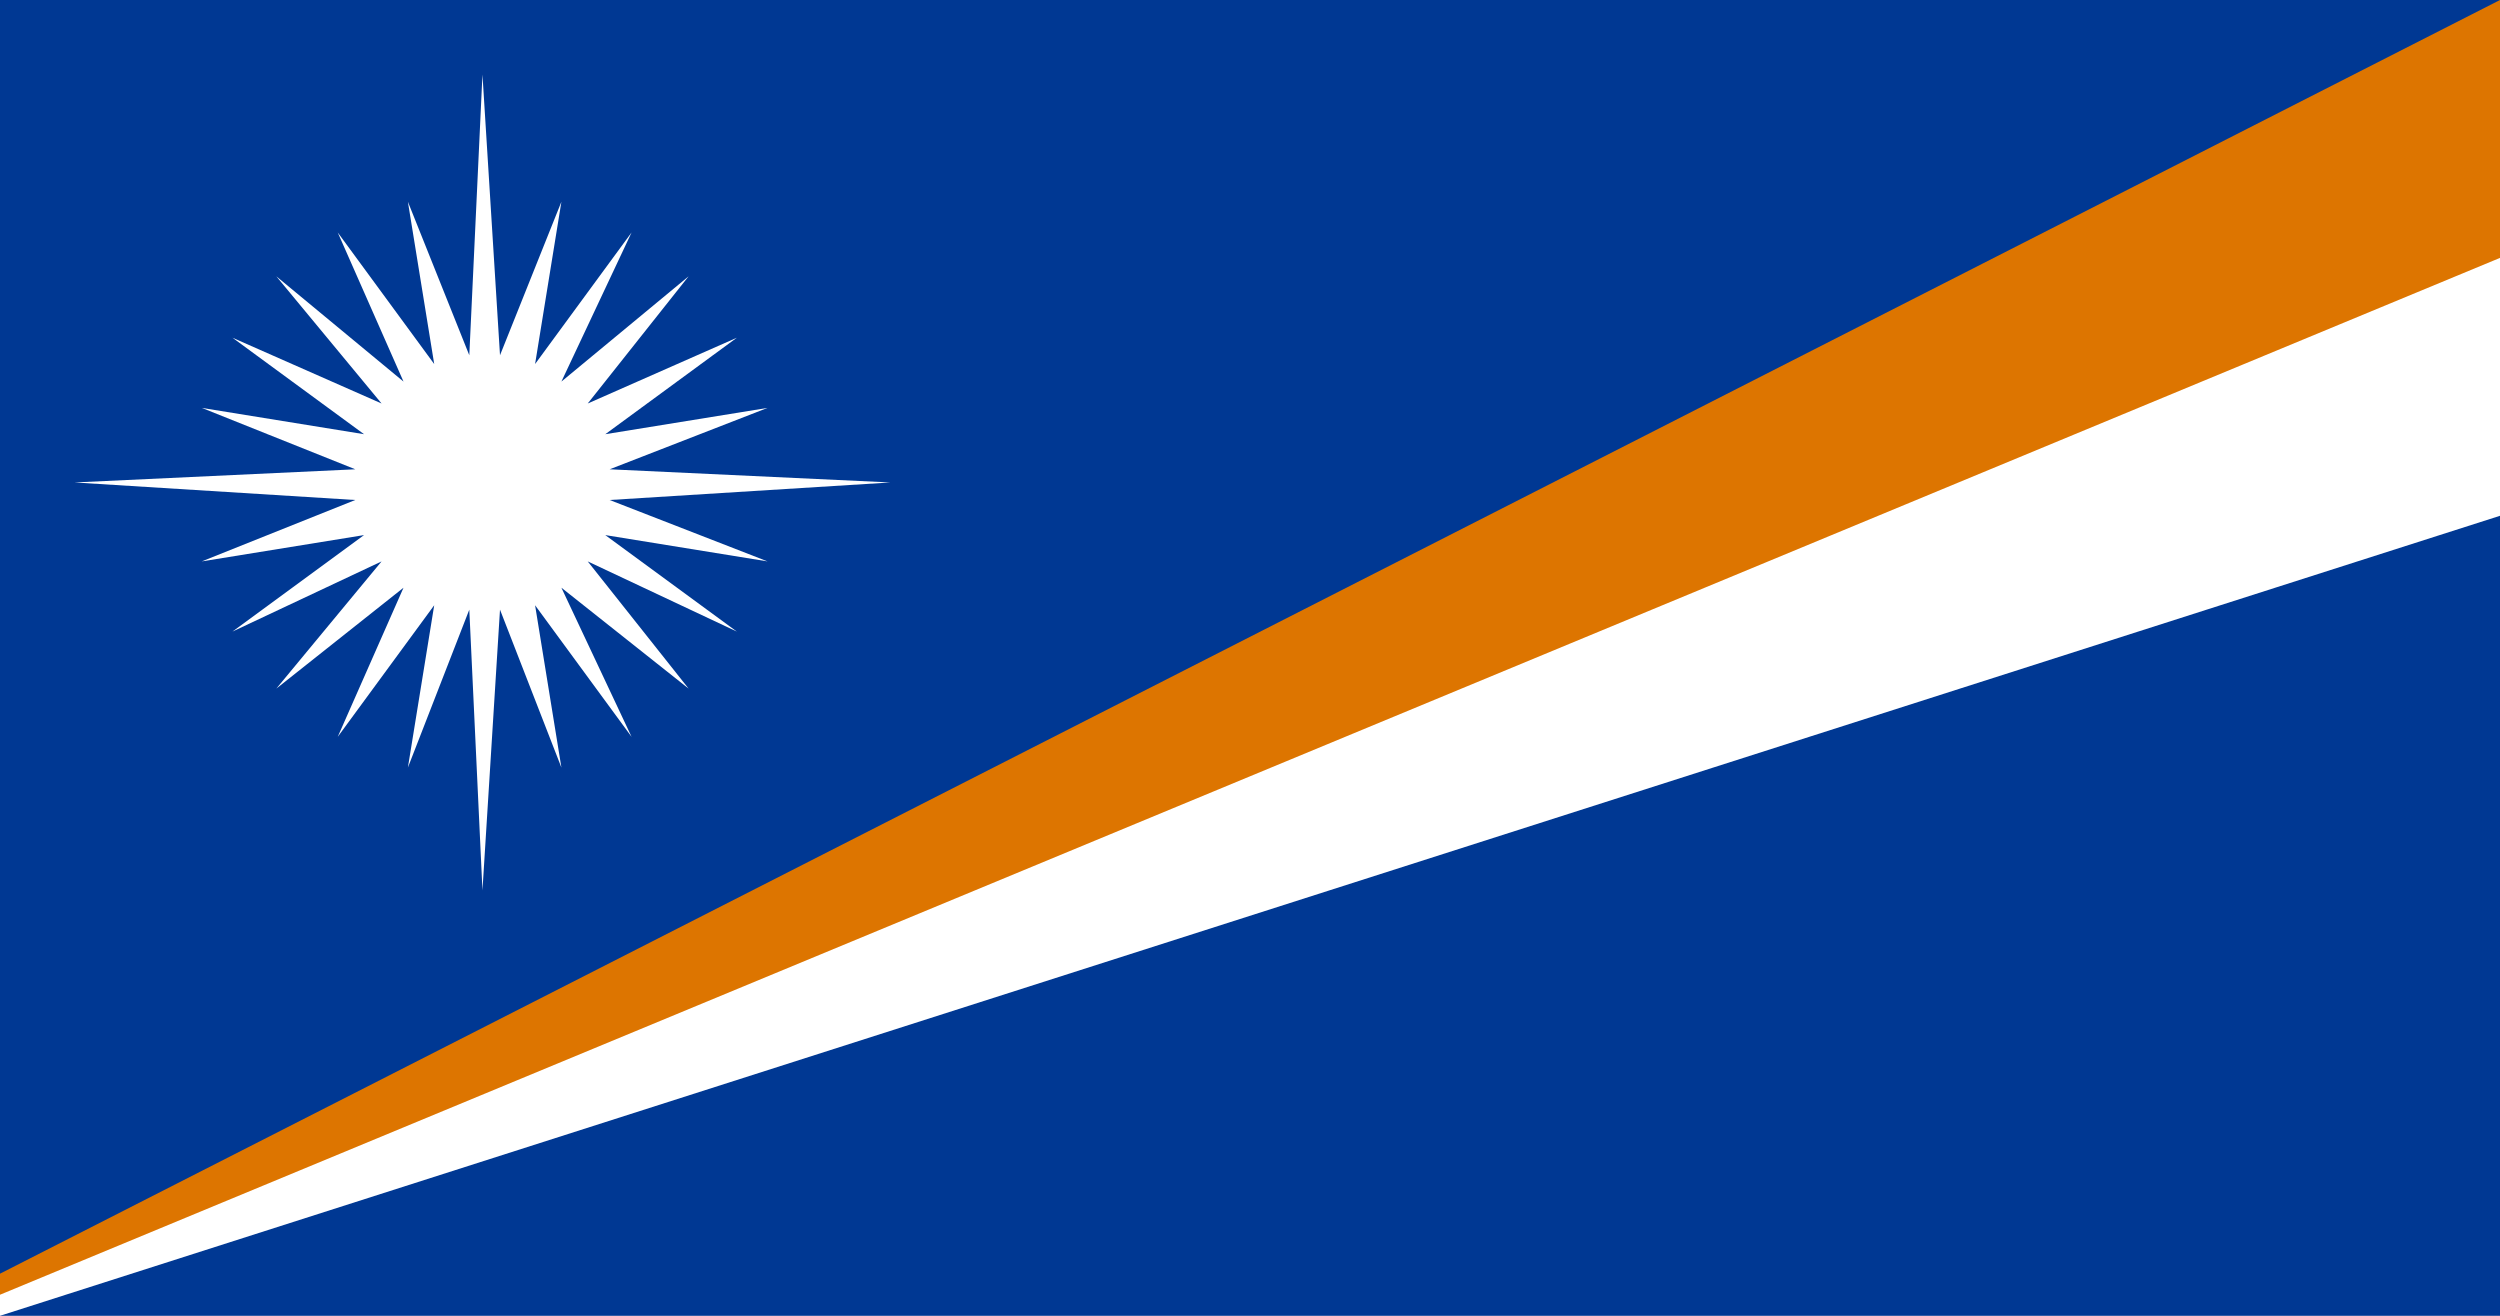
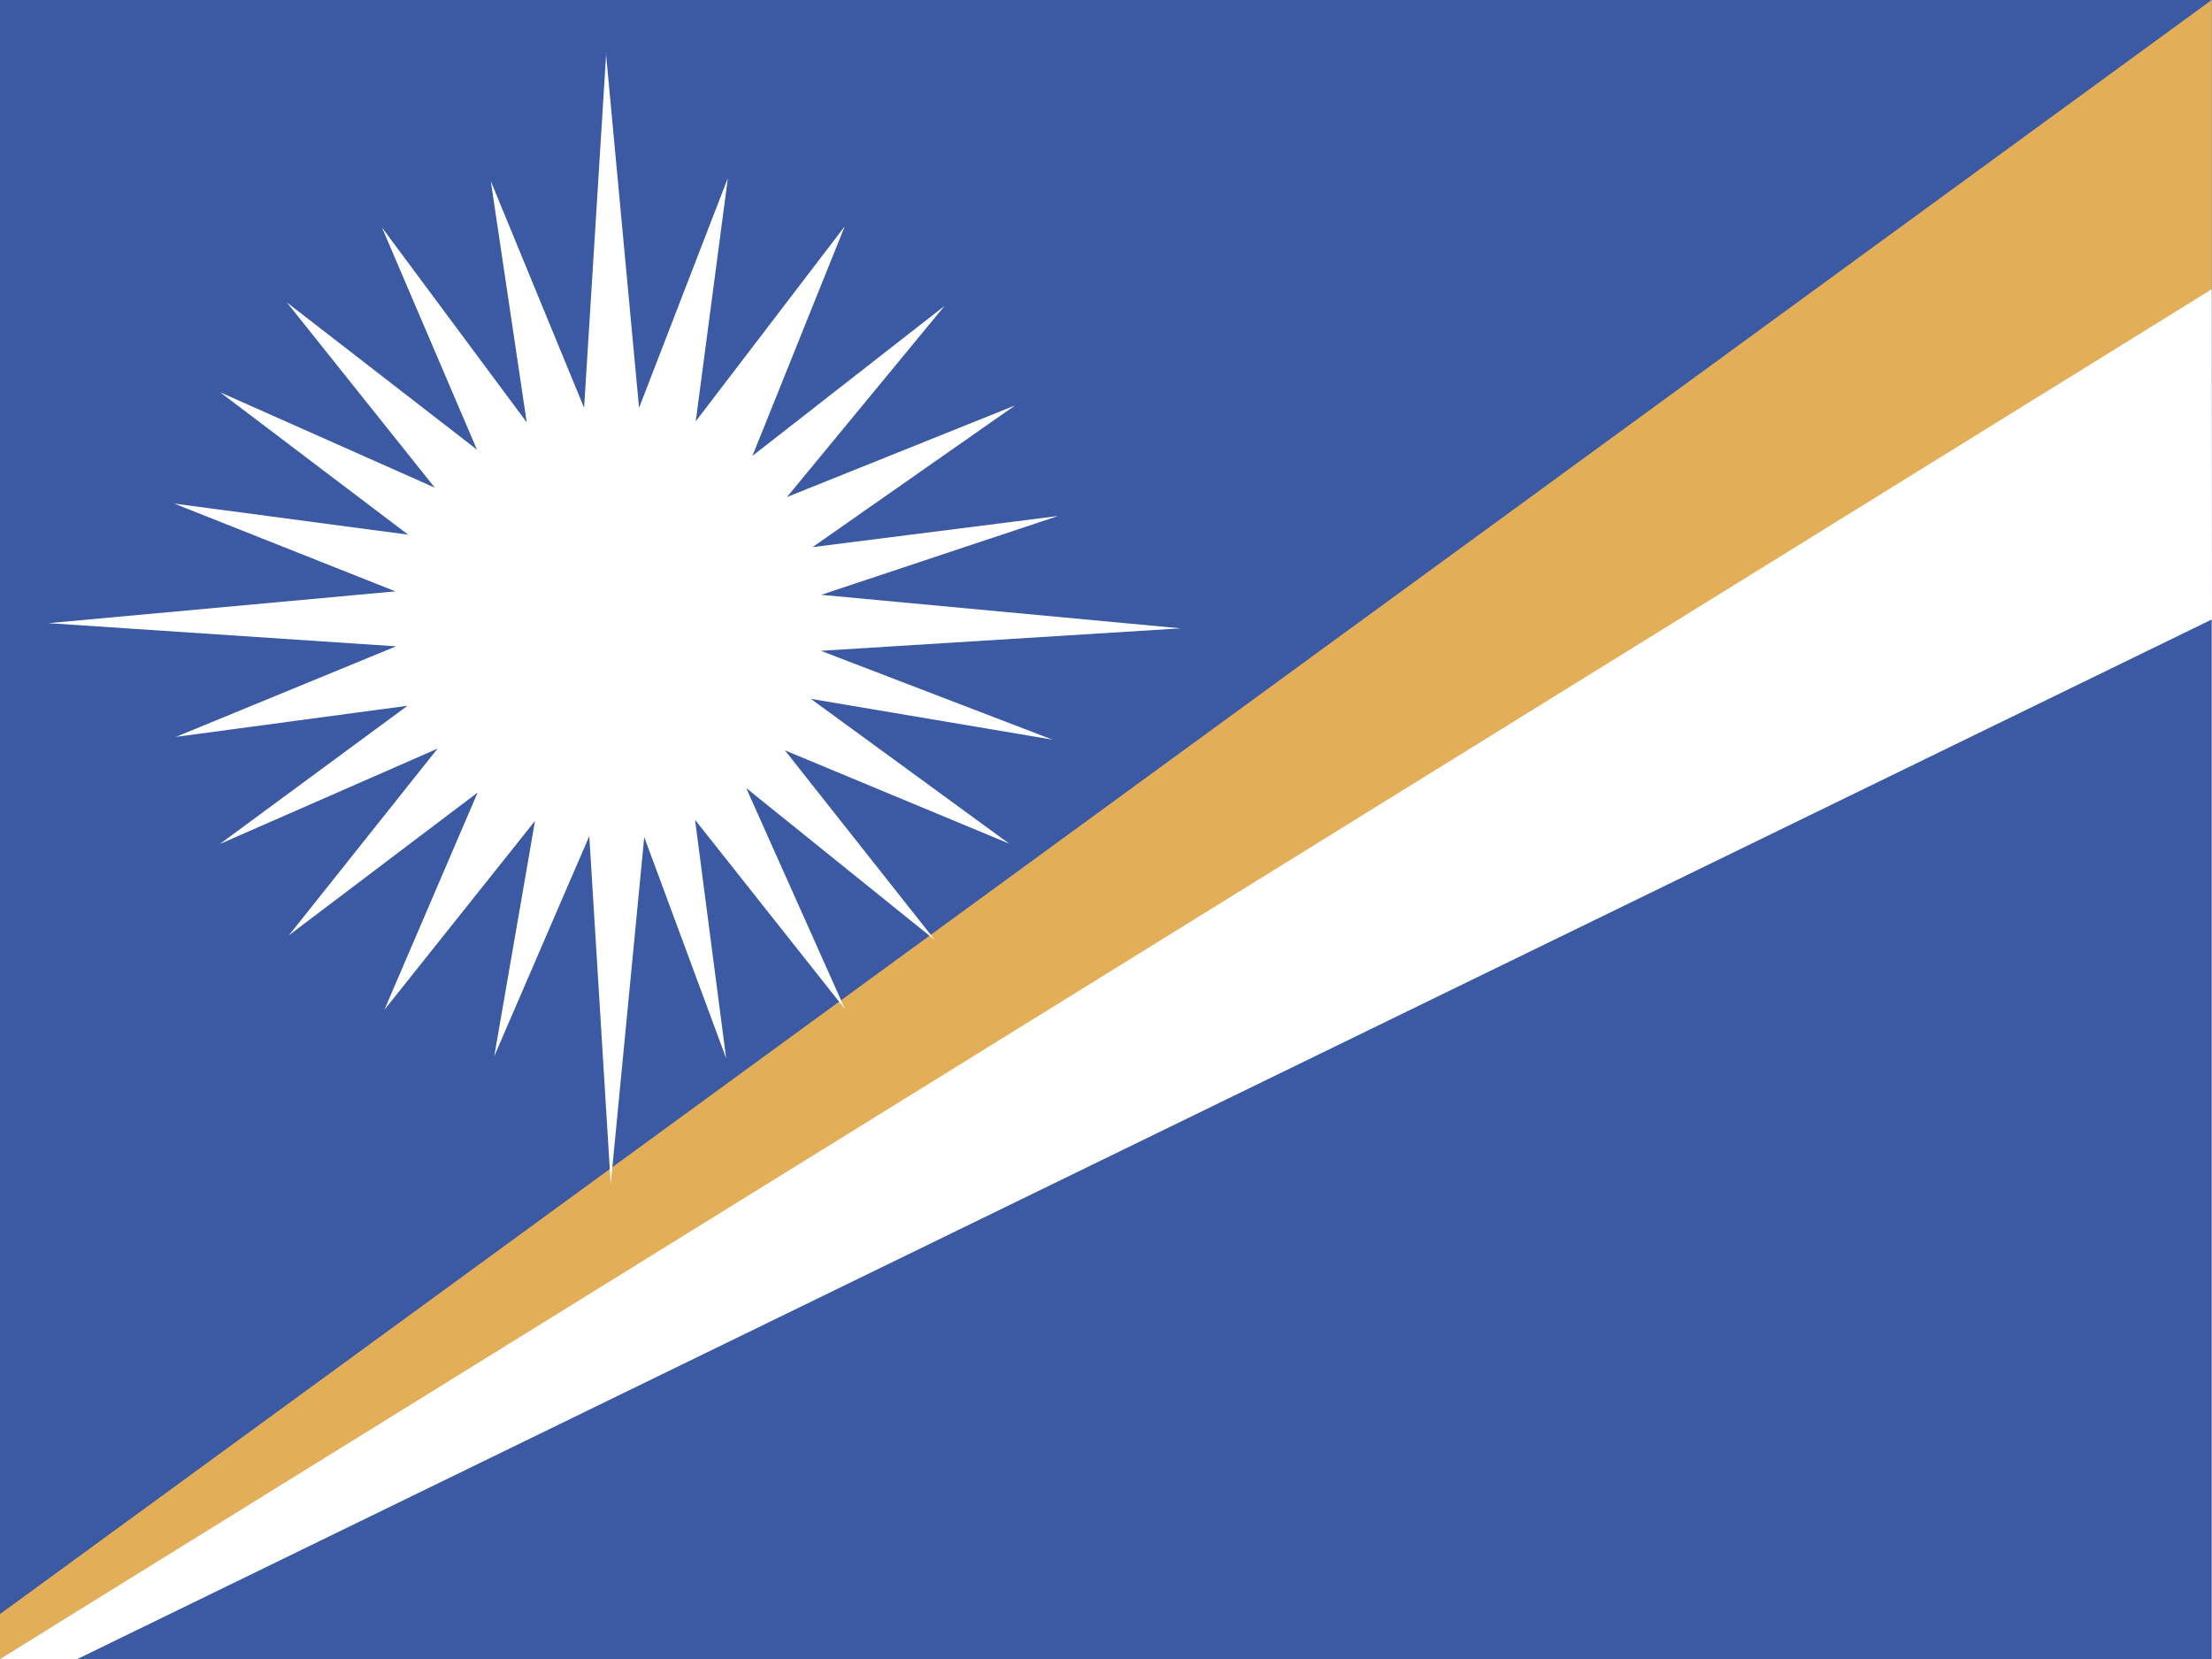
- <svg xmlns="http://www.w3.org/2000/svg" width="570" height="300">
-   <path fill="#003893" d="M0 0h570v300H0z" />
-   <path fill="#dd7500" d="M0 290.4L570 0v60L0 296z" />
-   <path fill="#fff" d="M0 295.2L570 58.8v58.8L0 300zM110 17l-3 64-14-35 6 37-22-30 15 34-29-24 24 29-34-15 30 22-37-6 35 14-64 3 64 4-35 14 37-6-30 22 34-16-24 29 29-23-15 34 22-30-6 37 14-36 3 64 4-64 14 36-6-37 22 30-16-34 29 23-23-29 34 16-30-22 37 6-36-14 64-4-64-3 36-14-37 6 30-22-34 15 23-29-29 24 16-34-22 30 6-37-14 35z" />
+ <svg xmlns="http://www.w3.org/2000/svg" id="flag-icons-mh" viewBox="0 0 640 480">
+   <g fill-rule="evenodd">
+     <path fill="#3b5aa3" d="M0 0h639.9v480H0z" />
+     <path fill="#e2ae57" d="M0 467 639.9 0v87L0 480v-13z" />
+     <path fill="#fff" d="M22.4 480 640 179.2l-.1-95.5L0 480h22.4zm153-464.8L169 118l-27-65.6 10.4 69.8-41.9-56.4 27.5 64.3-55-42.6 42.8 53.6-62.1-27.6 54.4 41.2-67.7-9 64 25.4L14 180.3l100.6 6.7-63.7 26.2 67-9-54.3 40 63-27.6-43 54 54.6-41.3-27 62.9 43.6-54.7-11.8 68.1 27.5-63.7 6.2 100.7 9.7-100.4 23.7 64-9-69 43.4 54.8-28.6-64 54.6 44-43.4-54.9 64.9 27-57.4-41.9 69.9 11.8-67-25.7 104.1-6.5-104-9.7 68.5-22.8-71 9 58.6-41-66 26.5 45.6-55.3-55.6 43.4 26.7-66.4-43.1 56.4 9.3-70.4-25.7 66.5-9.6-102.8z" />
+   </g>
</svg>
